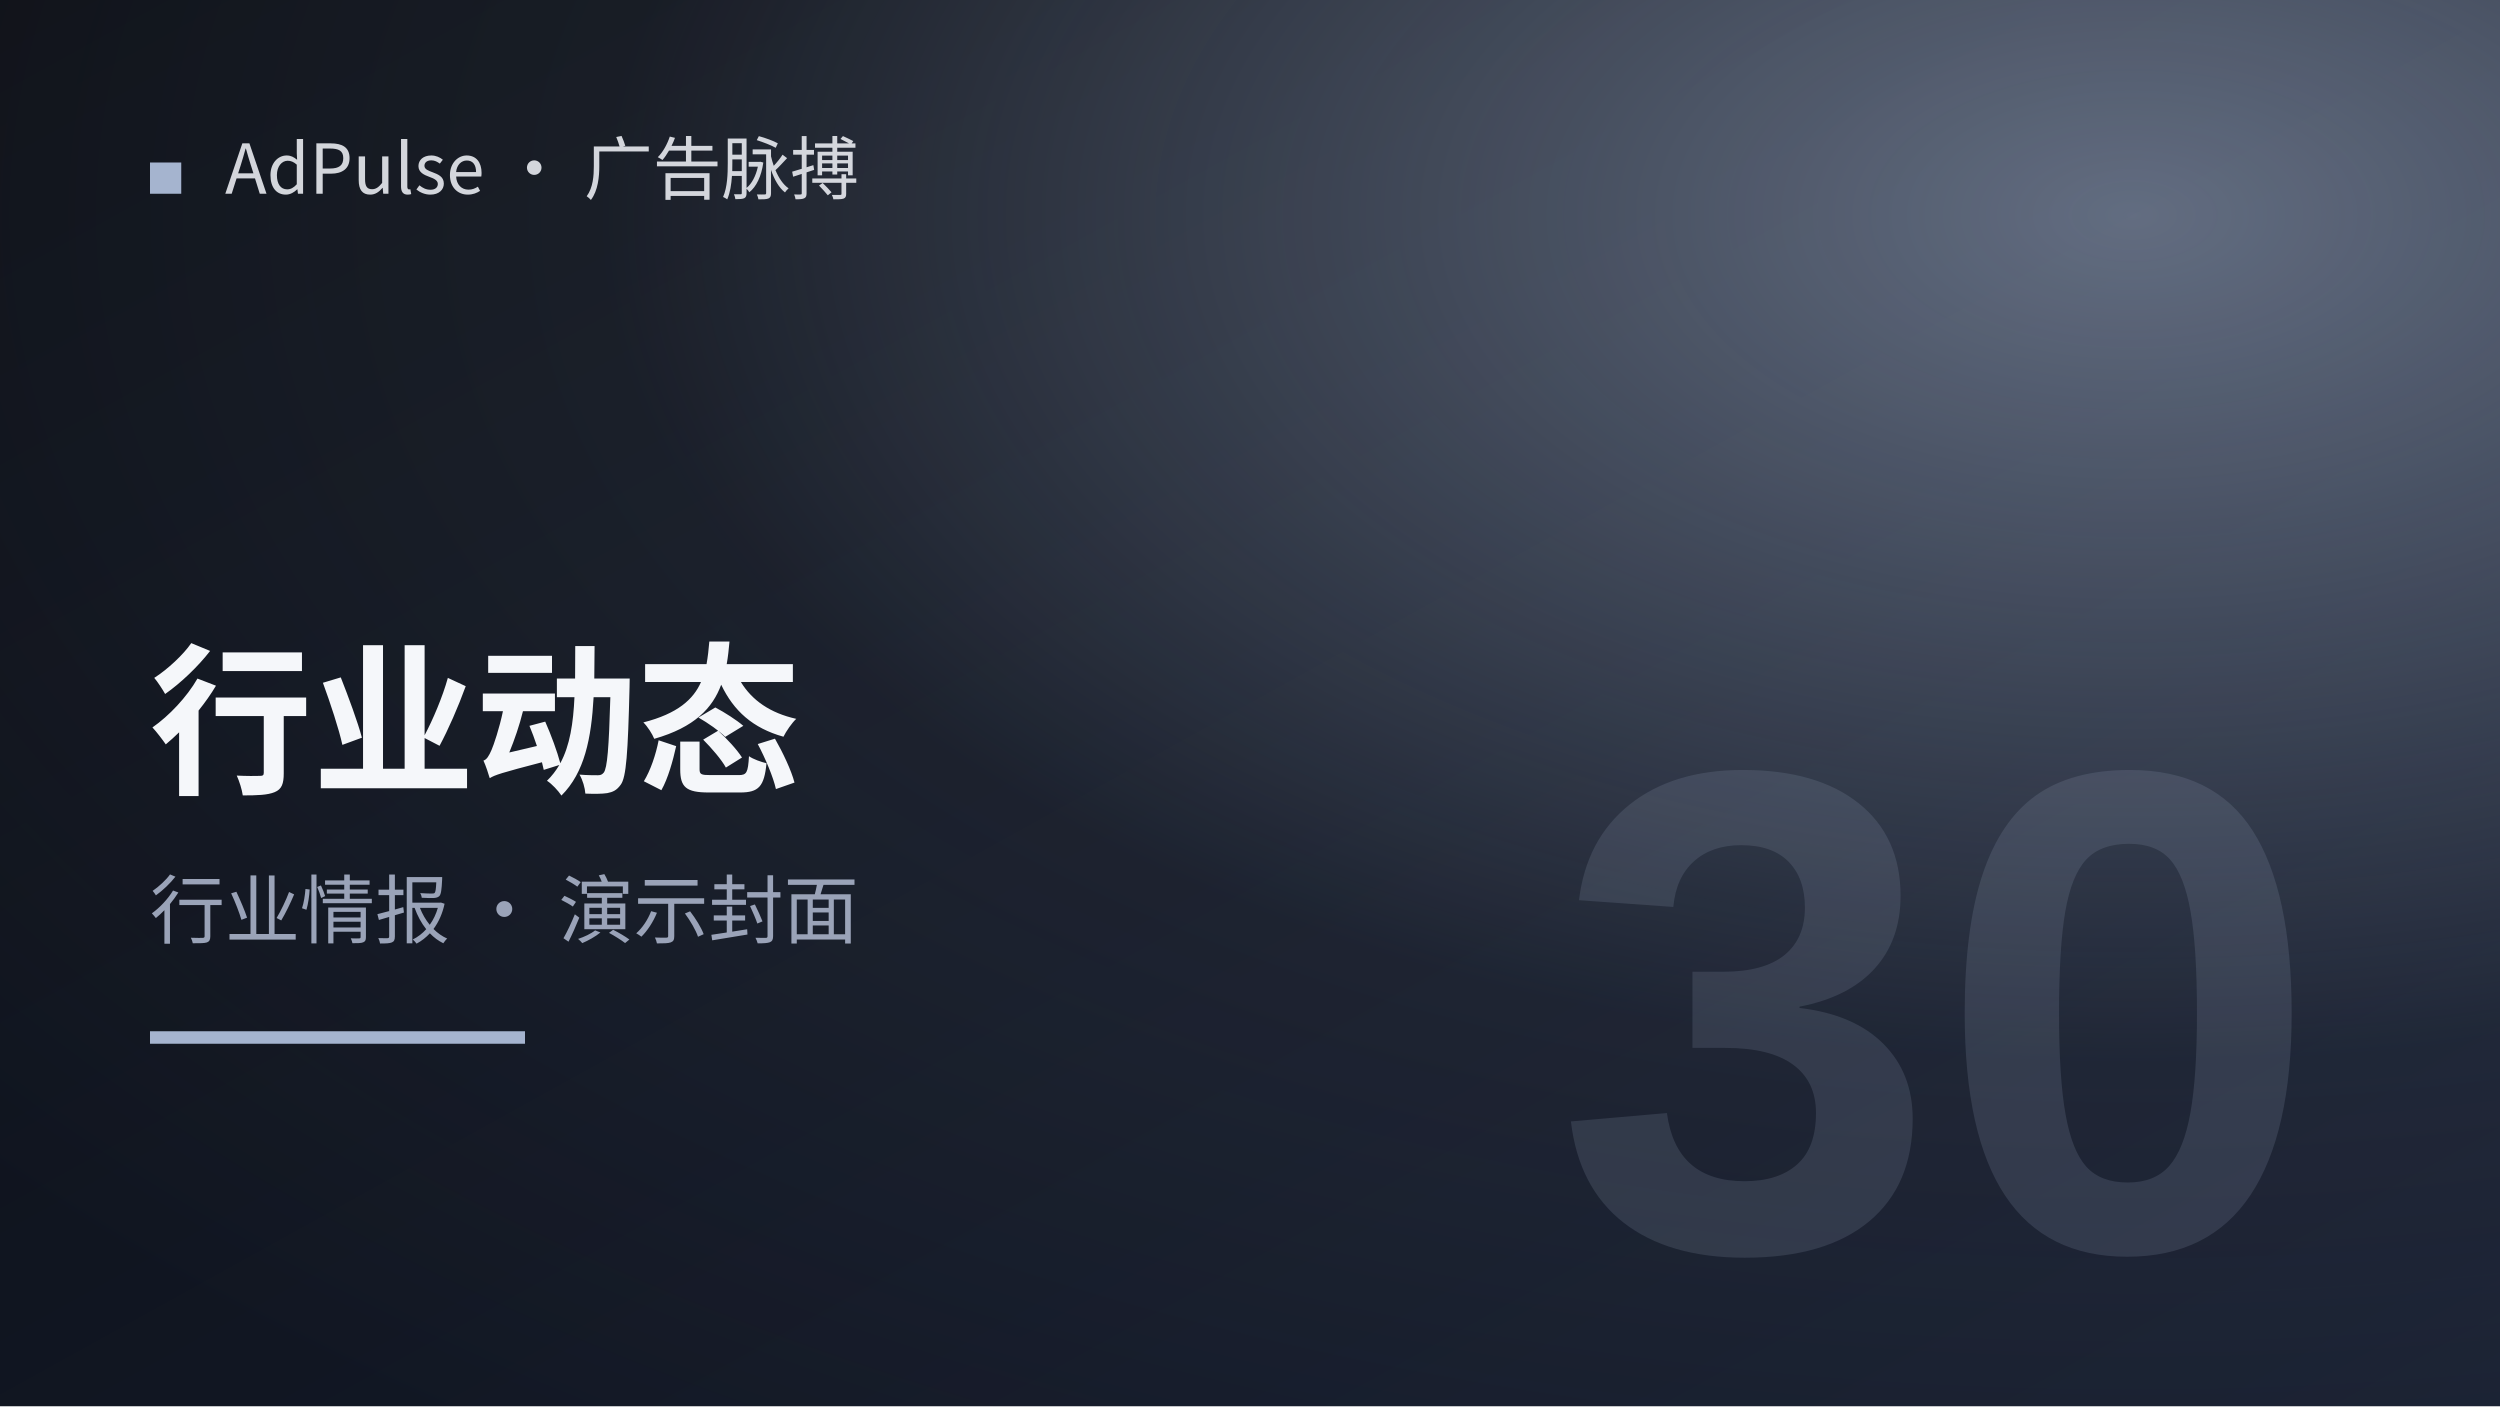
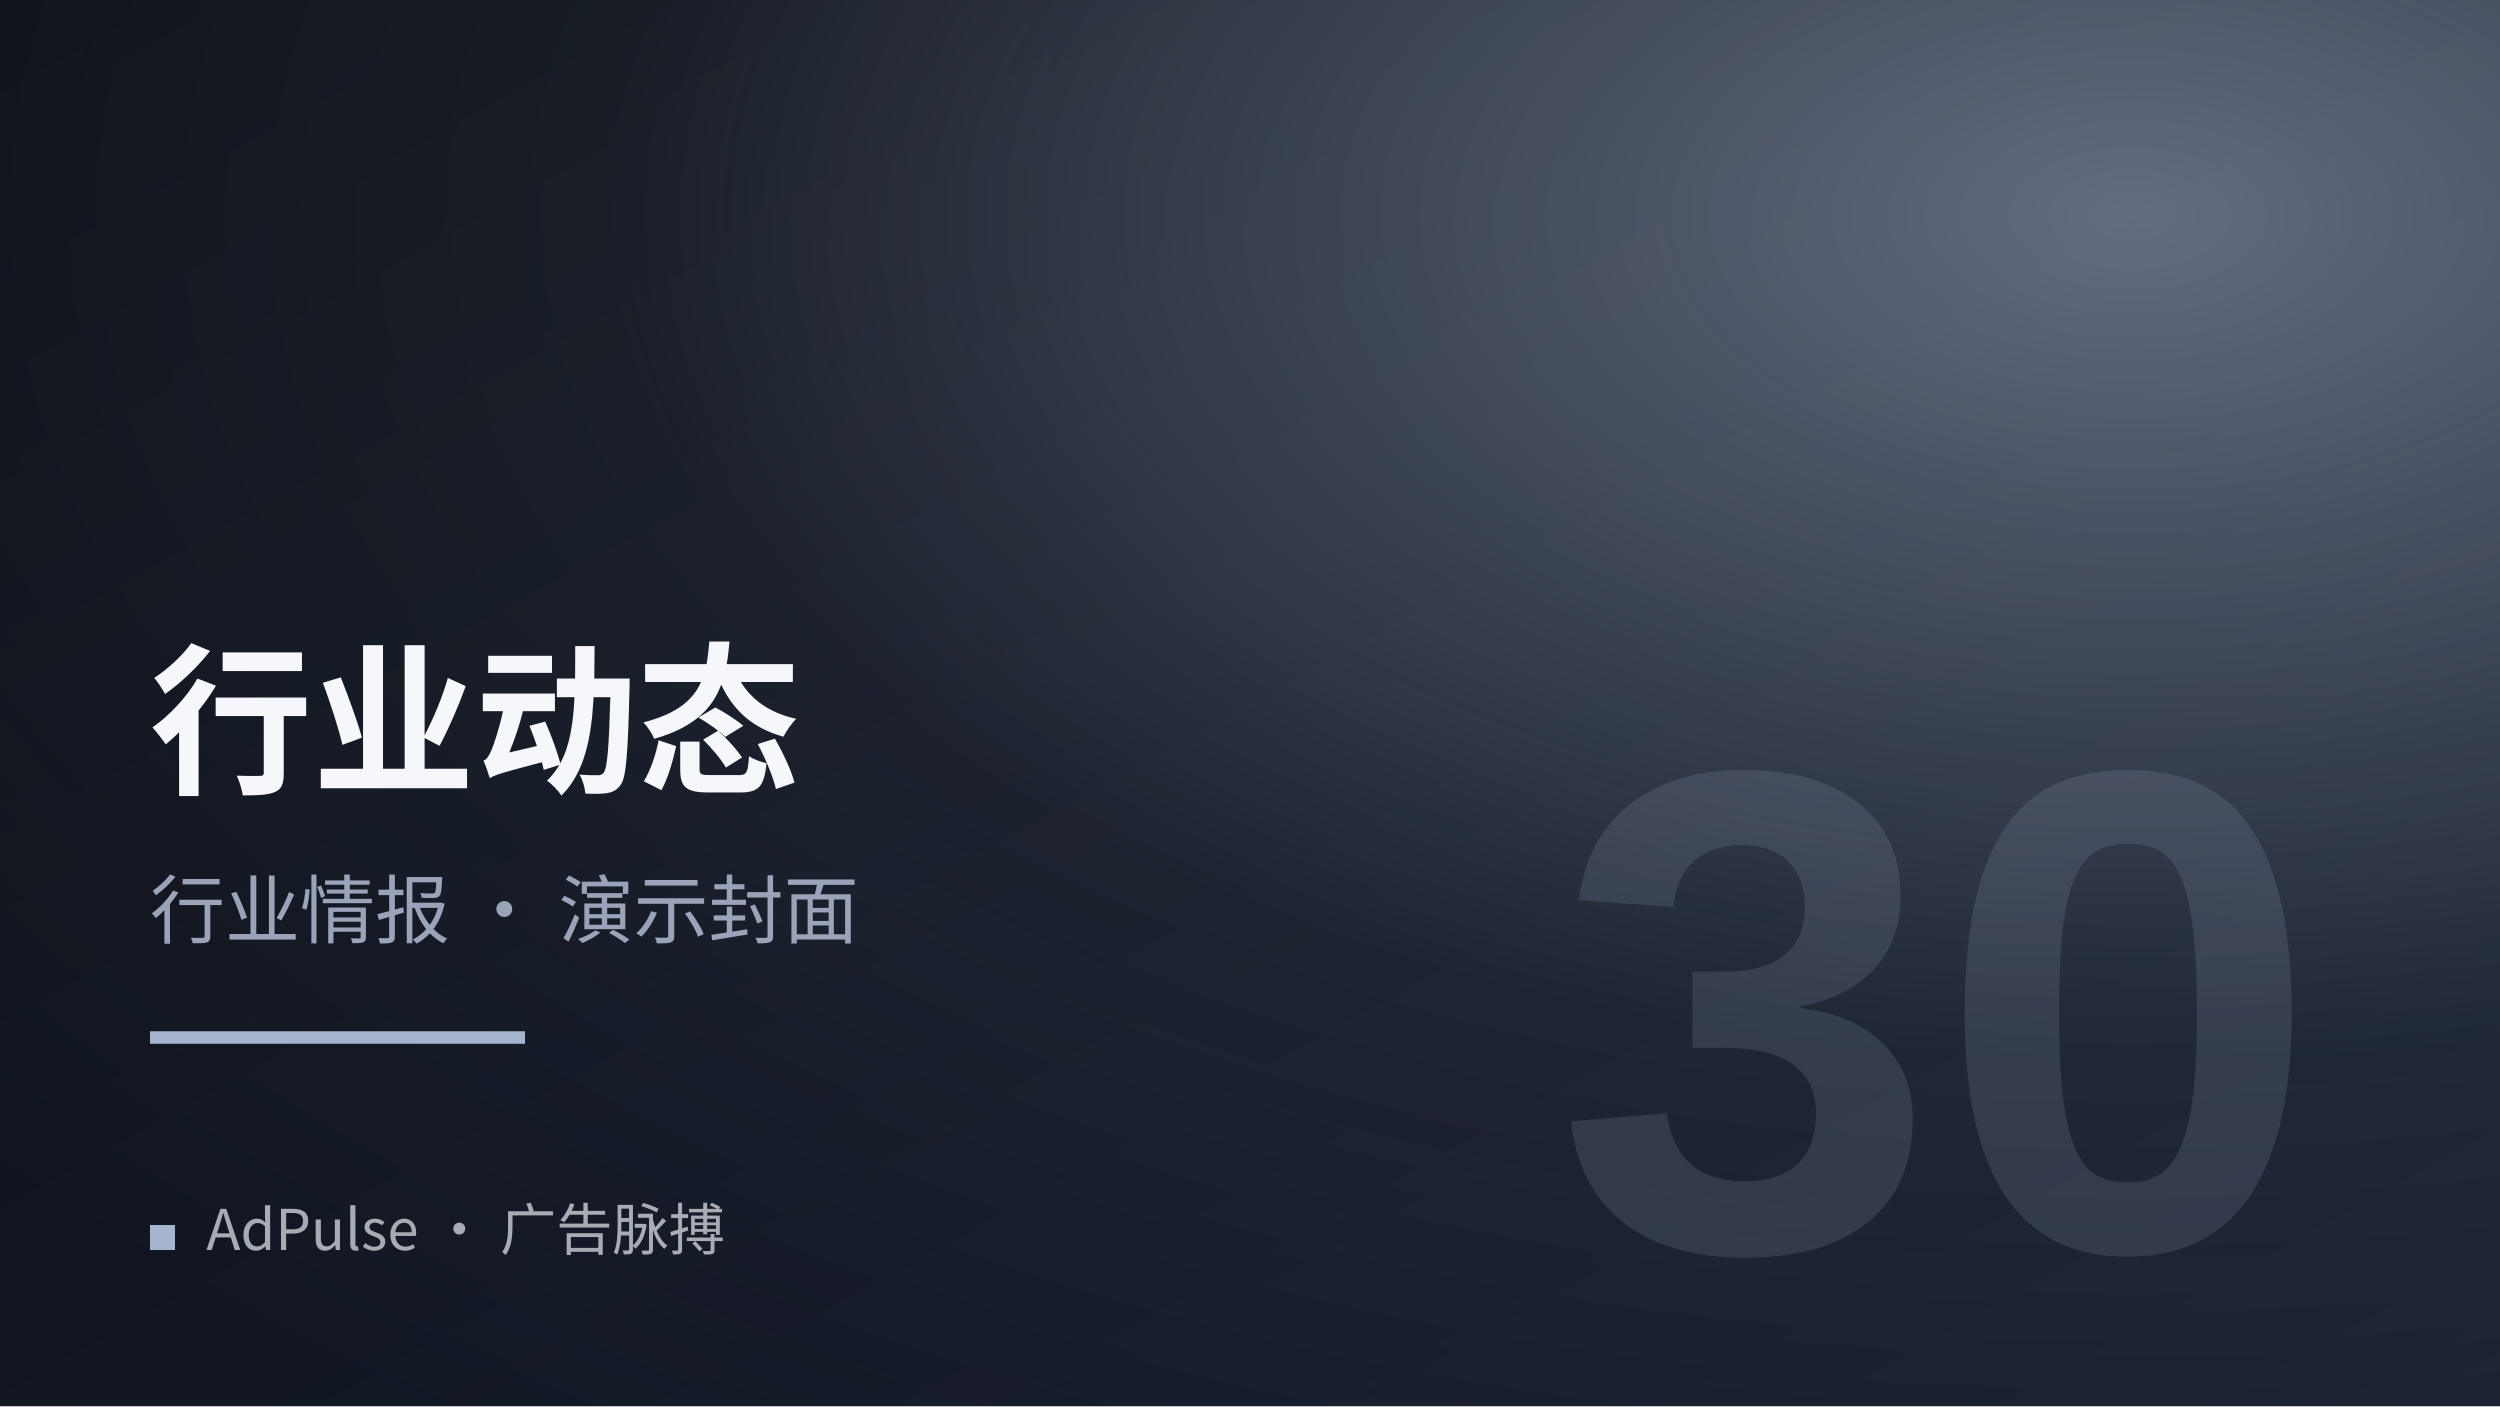
<svg xmlns="http://www.w3.org/2000/svg" width="800" height="450" viewBox="0 0 800 450">
  <defs>
    <linearGradient id="g" x1="0" y1="0" x2="1" y2="1">
      <stop offset="0" stop-color="#0B0E14" />
      <stop offset="1" stop-color="#161D2E" />
    </linearGradient>
    <radialGradient id="r" cx="0.85" cy="0.15" r="1.1">
      <stop offset="0" stop-color="#A5B4CF" stop-opacity="0.55" />
      <stop offset="0.55" stop-color="#A5B4CF" stop-opacity="0.08" />
      <stop offset="1" stop-color="#A5B4CF" stop-opacity="0" />
    </radialGradient>
  </defs>
  <rect width="800" height="450" fill="url(#g)" />
  <rect width="800" height="450" fill="url(#r)" />
  <text x="620" y="400" font-family="Arial, sans-serif" font-size="220" font-weight="800" fill="#A5B4CF" opacity="0.16" text-anchor="middle">30</text>
-   <rect x="48" y="52" width="10" height="10" fill="#A5B4CF" />
-   <text x="72" y="62" font-family="'Noto Sans CJK SC','PingFang SC','Microsoft YaHei',sans-serif" font-size="22" fill="#E8EAF0" opacity="0.9">AdPulse · 广告脉搏</text>
  <text x="48" y="250" font-family="'Noto Sans CJK SC','PingFang SC','Microsoft YaHei',sans-serif" font-size="52" font-weight="700" fill="#F5F7FA">行业动态</text>
  <text x="48" y="300" font-family="'Noto Sans CJK SC','PingFang SC','Microsoft YaHei',sans-serif" font-size="24" fill="#9AA3B8">行业情报 · 演示封面</text>
  <rect x="48" y="330" width="120" height="4" fill="#A5B4CF" />
+   <rect x="48" y="392" width="8" height="8" fill="#A5B4CF" />
+   <text x="66" y="400" font-family="'Noto Sans CJK SC','PingFang SC','Microsoft YaHei',sans-serif" font-size="18" fill="#E8EAF0" opacity="0.7">AdPulse · 广告脉搏</text>
</svg>
